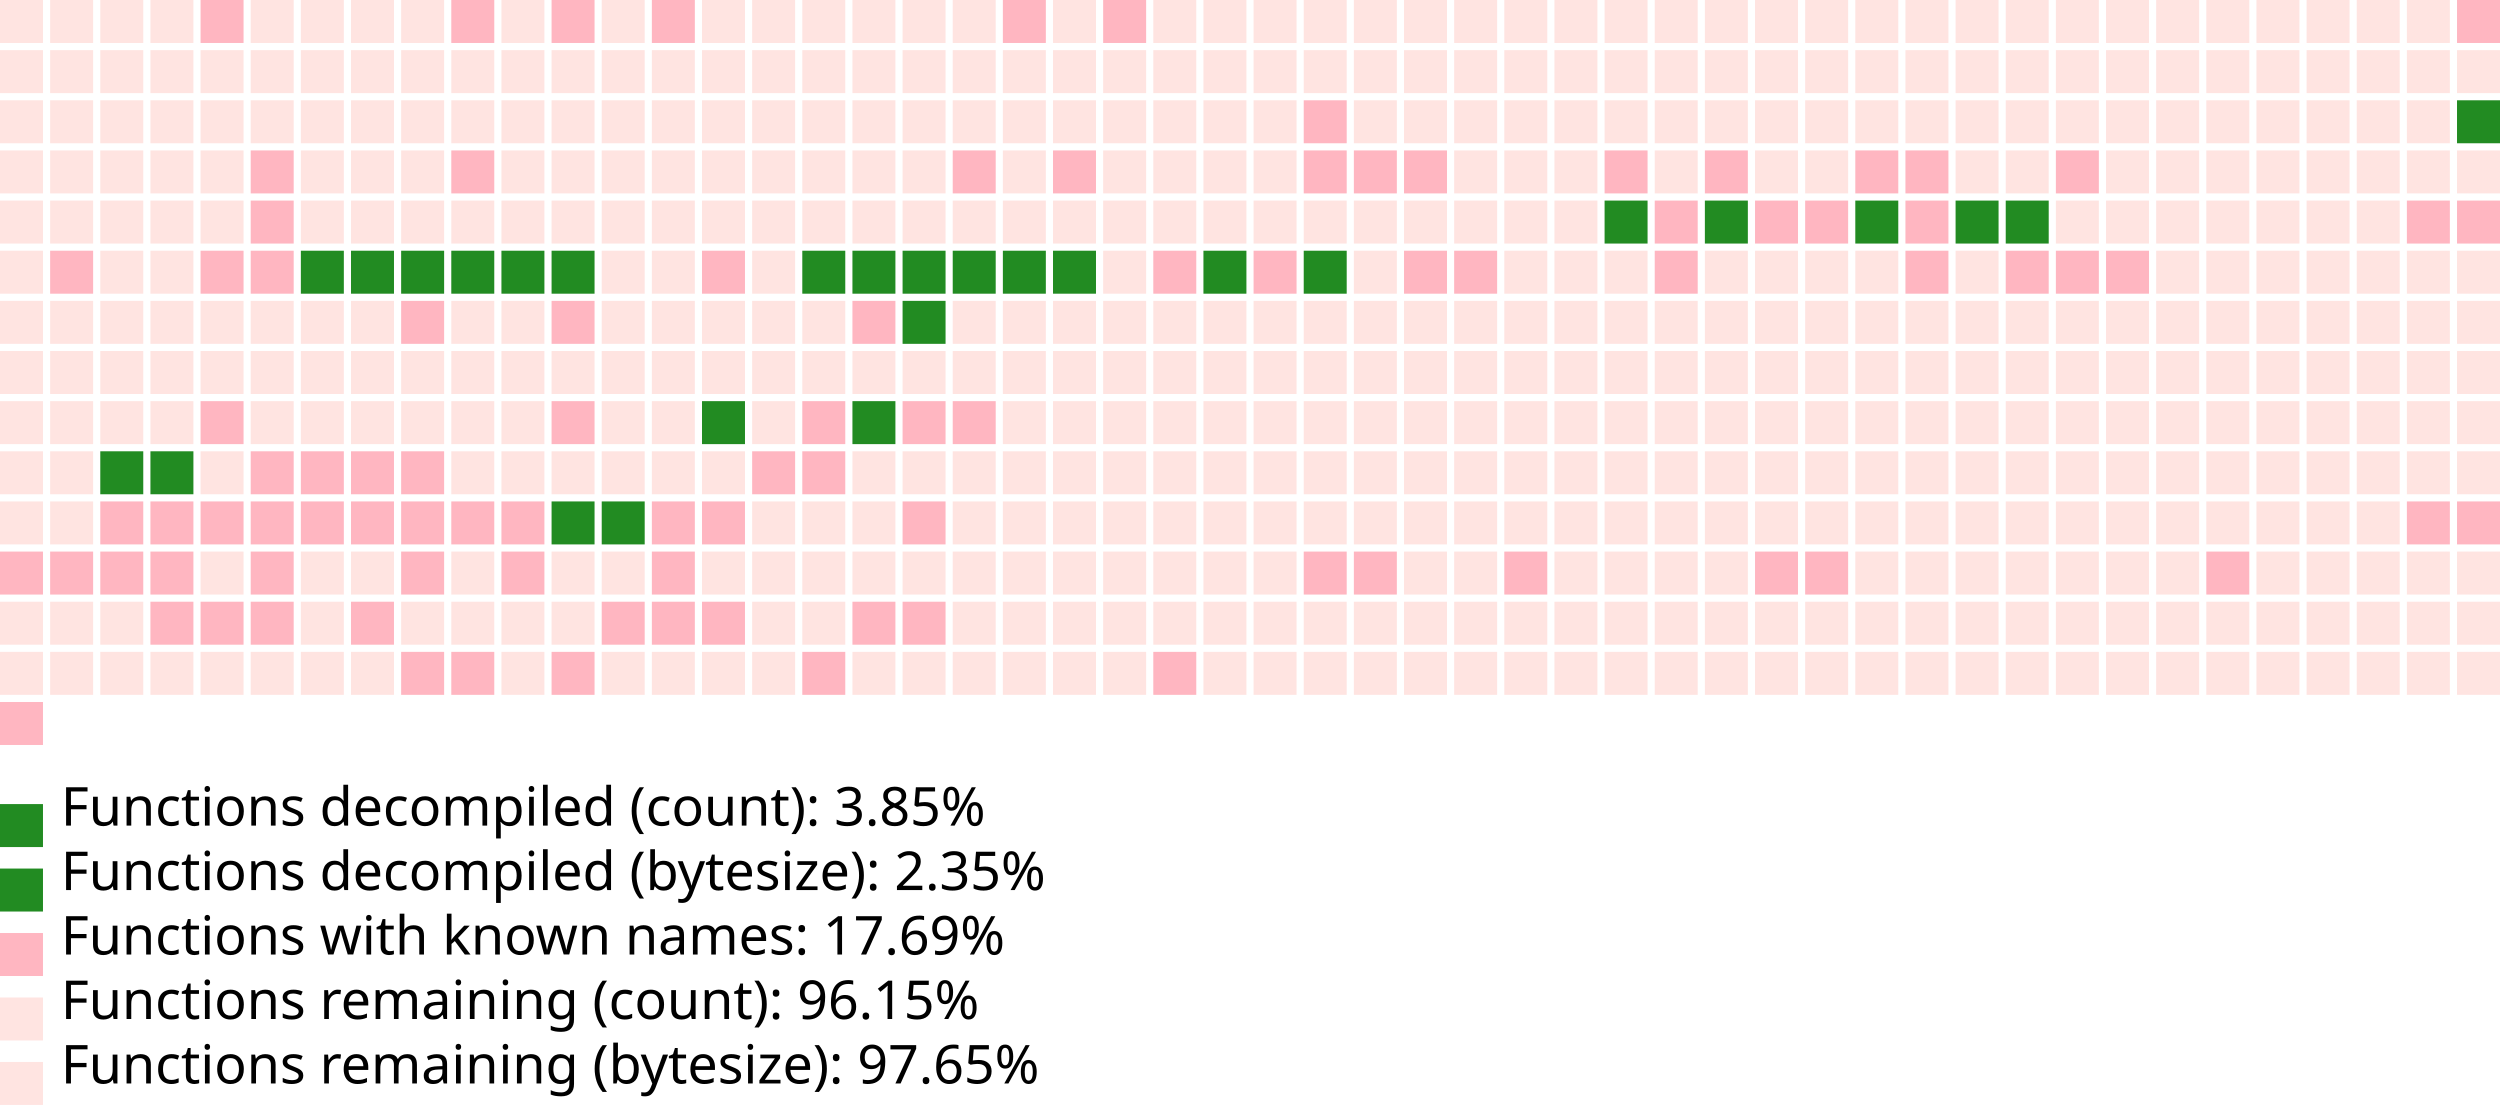
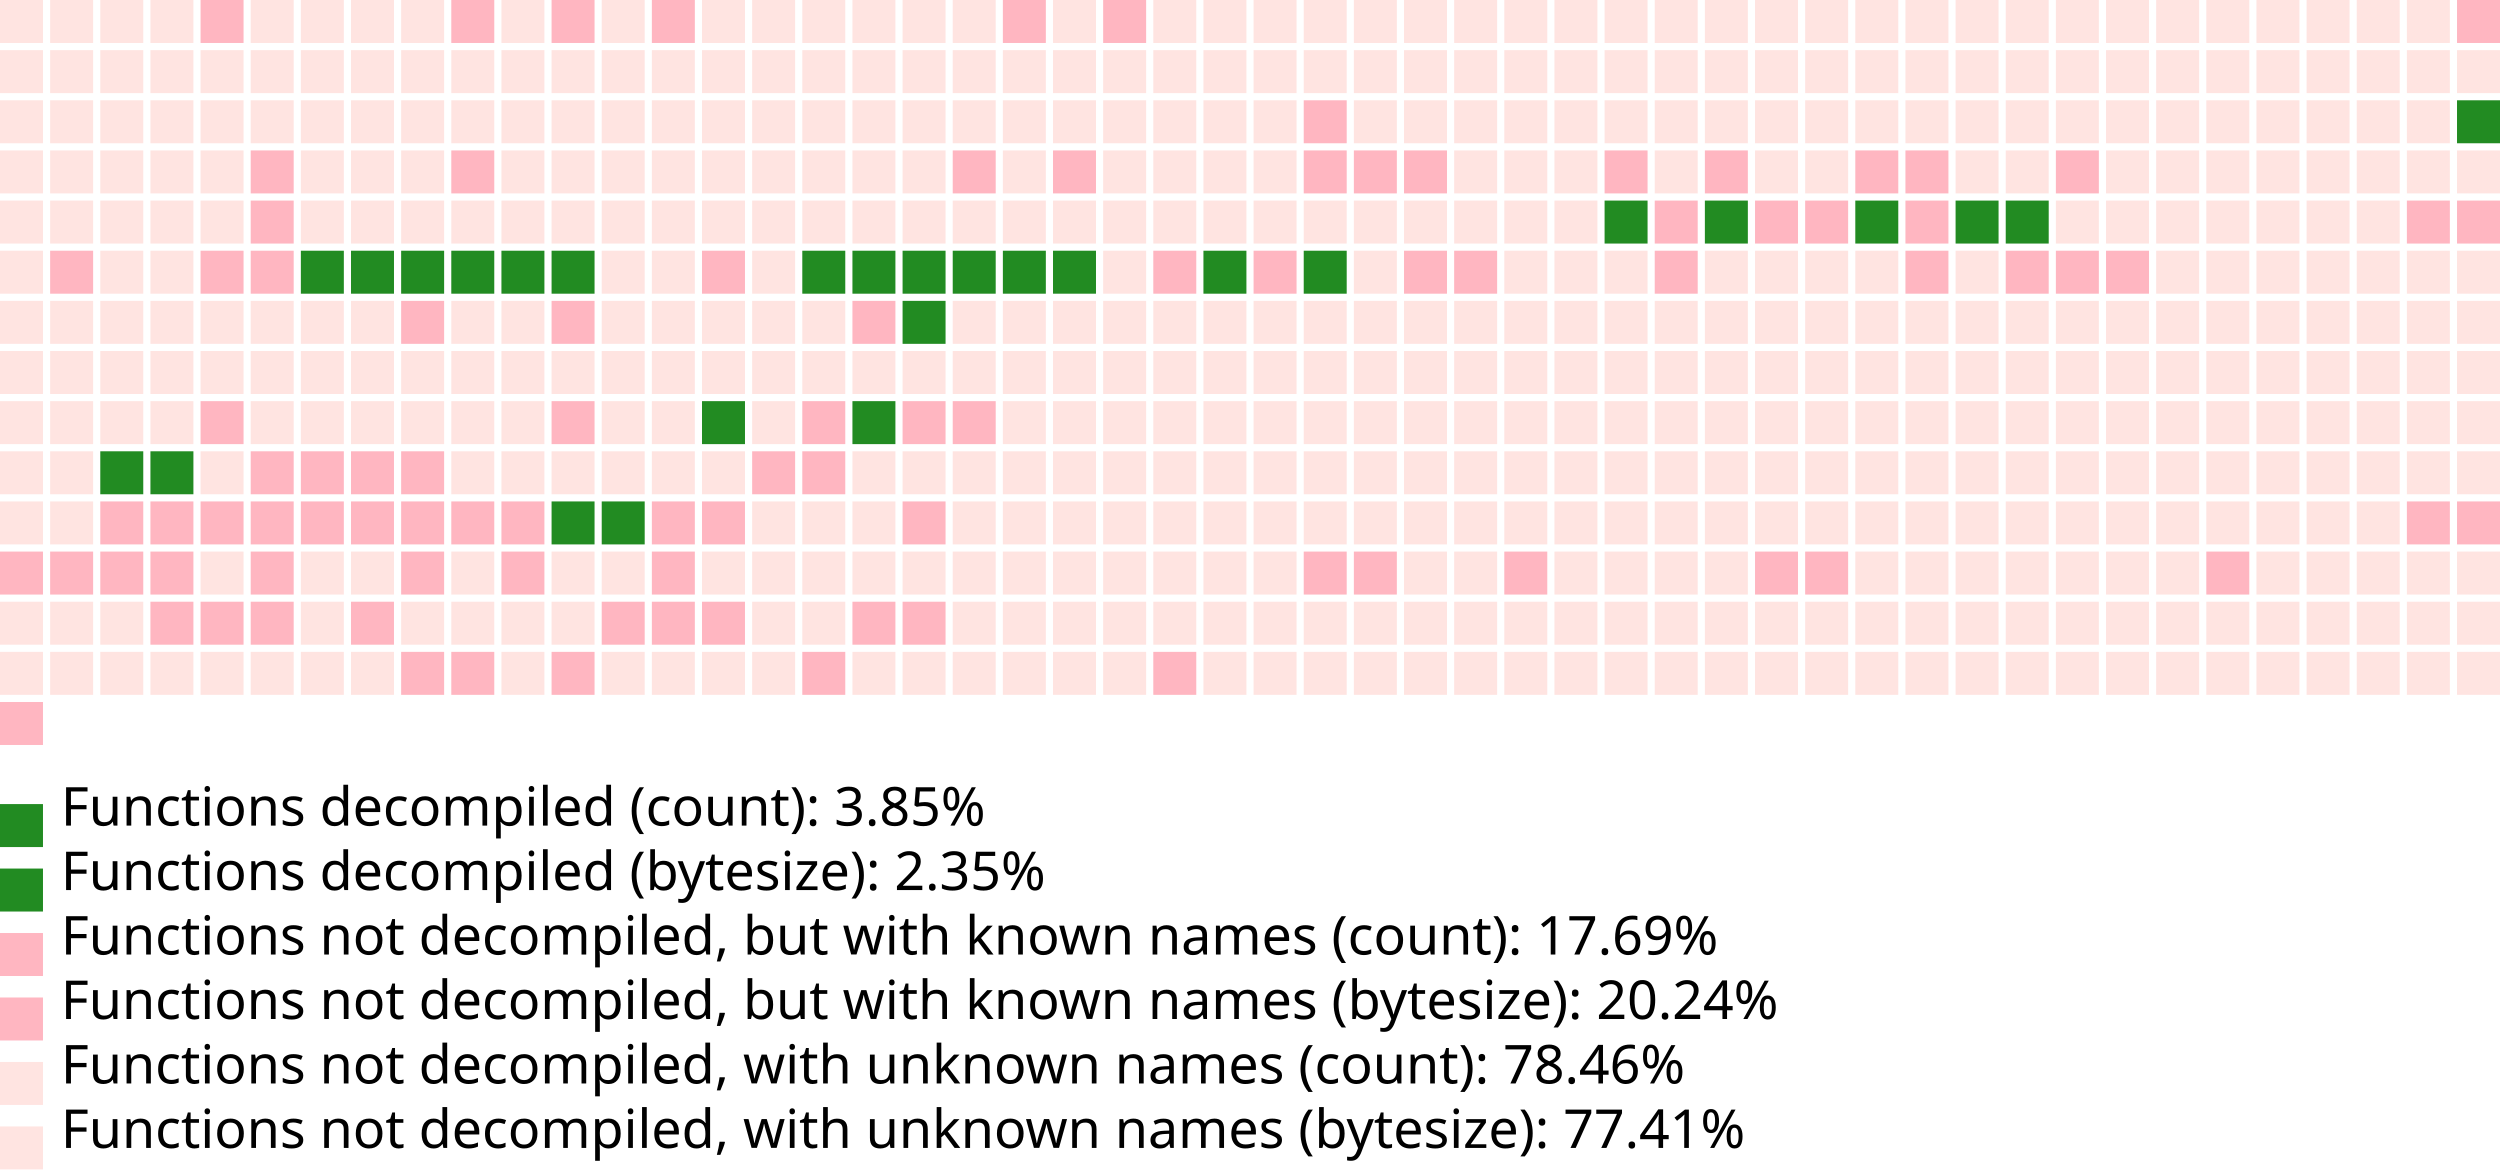
- <svg xmlns="http://www.w3.org/2000/svg" version="1.1" width="698" height="310">
+ <svg xmlns="http://www.w3.org/2000/svg" version="1.1" width="698" height="328">
  <rect width="12" height="12" x="0" y="0" fill="mistyrose" />
  <rect width="12" height="12" x="14" y="0" fill="mistyrose" />
  <rect width="12" height="12" x="28" y="0" fill="mistyrose" />
  <rect width="12" height="12" x="42" y="0" fill="mistyrose" />
  <rect width="12" height="12" x="56" y="0" fill="lightpink" />
  <rect width="12" height="12" x="70" y="0" fill="mistyrose" />
  <rect width="12" height="12" x="84" y="0" fill="mistyrose" />
  <rect width="12" height="12" x="98" y="0" fill="mistyrose" />
  <rect width="12" height="12" x="112" y="0" fill="mistyrose" />
  <rect width="12" height="12" x="126" y="0" fill="lightpink" />
  <rect width="12" height="12" x="140" y="0" fill="mistyrose" />
  <rect width="12" height="12" x="154" y="0" fill="lightpink" />
  <rect width="12" height="12" x="168" y="0" fill="mistyrose" />
  <rect width="12" height="12" x="182" y="0" fill="lightpink" />
  <rect width="12" height="12" x="196" y="0" fill="mistyrose" />
  <rect width="12" height="12" x="210" y="0" fill="mistyrose" />
  <rect width="12" height="12" x="224" y="0" fill="mistyrose" />
  <rect width="12" height="12" x="238" y="0" fill="mistyrose" />
  <rect width="12" height="12" x="252" y="0" fill="mistyrose" />
  <rect width="12" height="12" x="266" y="0" fill="mistyrose" />
  <rect width="12" height="12" x="280" y="0" fill="lightpink" />
  <rect width="12" height="12" x="294" y="0" fill="mistyrose" />
  <rect width="12" height="12" x="308" y="0" fill="lightpink" />
  <rect width="12" height="12" x="322" y="0" fill="mistyrose" />
  <rect width="12" height="12" x="336" y="0" fill="mistyrose" />
  <rect width="12" height="12" x="350" y="0" fill="mistyrose" />
  <rect width="12" height="12" x="364" y="0" fill="mistyrose" />
  <rect width="12" height="12" x="378" y="0" fill="mistyrose" />
  <rect width="12" height="12" x="392" y="0" fill="mistyrose" />
  <rect width="12" height="12" x="406" y="0" fill="mistyrose" />
  <rect width="12" height="12" x="420" y="0" fill="mistyrose" />
  <rect width="12" height="12" x="434" y="0" fill="mistyrose" />
  <rect width="12" height="12" x="448" y="0" fill="mistyrose" />
  <rect width="12" height="12" x="462" y="0" fill="mistyrose" />
  <rect width="12" height="12" x="476" y="0" fill="mistyrose" />
  <rect width="12" height="12" x="490" y="0" fill="mistyrose" />
  <rect width="12" height="12" x="504" y="0" fill="mistyrose" />
  <rect width="12" height="12" x="518" y="0" fill="mistyrose" />
  <rect width="12" height="12" x="532" y="0" fill="mistyrose" />
  <rect width="12" height="12" x="546" y="0" fill="mistyrose" />
  <rect width="12" height="12" x="560" y="0" fill="mistyrose" />
  <rect width="12" height="12" x="574" y="0" fill="mistyrose" />
  <rect width="12" height="12" x="588" y="0" fill="mistyrose" />
  <rect width="12" height="12" x="602" y="0" fill="mistyrose" />
  <rect width="12" height="12" x="616" y="0" fill="mistyrose" />
  <rect width="12" height="12" x="630" y="0" fill="mistyrose" />
  <rect width="12" height="12" x="644" y="0" fill="mistyrose" />
  <rect width="12" height="12" x="658" y="0" fill="mistyrose" />
  <rect width="12" height="12" x="672" y="0" fill="mistyrose" />
  <rect width="12" height="12" x="686" y="0" fill="lightpink" />
  <rect width="12" height="12" x="0" y="14" fill="mistyrose" />
  <rect width="12" height="12" x="14" y="14" fill="mistyrose" />
  <rect width="12" height="12" x="28" y="14" fill="mistyrose" />
  <rect width="12" height="12" x="42" y="14" fill="mistyrose" />
  <rect width="12" height="12" x="56" y="14" fill="mistyrose" />
  <rect width="12" height="12" x="70" y="14" fill="mistyrose" />
  <rect width="12" height="12" x="84" y="14" fill="mistyrose" />
  <rect width="12" height="12" x="98" y="14" fill="mistyrose" />
  <rect width="12" height="12" x="112" y="14" fill="mistyrose" />
  <rect width="12" height="12" x="126" y="14" fill="mistyrose" />
  <rect width="12" height="12" x="140" y="14" fill="mistyrose" />
  <rect width="12" height="12" x="154" y="14" fill="mistyrose" />
  <rect width="12" height="12" x="168" y="14" fill="mistyrose" />
  <rect width="12" height="12" x="182" y="14" fill="mistyrose" />
  <rect width="12" height="12" x="196" y="14" fill="mistyrose" />
  <rect width="12" height="12" x="210" y="14" fill="mistyrose" />
  <rect width="12" height="12" x="224" y="14" fill="mistyrose" />
  <rect width="12" height="12" x="238" y="14" fill="mistyrose" />
  <rect width="12" height="12" x="252" y="14" fill="mistyrose" />
  <rect width="12" height="12" x="266" y="14" fill="mistyrose" />
  <rect width="12" height="12" x="280" y="14" fill="mistyrose" />
  <rect width="12" height="12" x="294" y="14" fill="mistyrose" />
  <rect width="12" height="12" x="308" y="14" fill="mistyrose" />
  <rect width="12" height="12" x="322" y="14" fill="mistyrose" />
  <rect width="12" height="12" x="336" y="14" fill="mistyrose" />
  <rect width="12" height="12" x="350" y="14" fill="mistyrose" />
  <rect width="12" height="12" x="364" y="14" fill="mistyrose" />
  <rect width="12" height="12" x="378" y="14" fill="mistyrose" />
  <rect width="12" height="12" x="392" y="14" fill="mistyrose" />
  <rect width="12" height="12" x="406" y="14" fill="mistyrose" />
  <rect width="12" height="12" x="420" y="14" fill="mistyrose" />
  <rect width="12" height="12" x="434" y="14" fill="mistyrose" />
  <rect width="12" height="12" x="448" y="14" fill="mistyrose" />
  <rect width="12" height="12" x="462" y="14" fill="mistyrose" />
  <rect width="12" height="12" x="476" y="14" fill="mistyrose" />
  <rect width="12" height="12" x="490" y="14" fill="mistyrose" />
  <rect width="12" height="12" x="504" y="14" fill="mistyrose" />
  <rect width="12" height="12" x="518" y="14" fill="mistyrose" />
  <rect width="12" height="12" x="532" y="14" fill="mistyrose" />
  <rect width="12" height="12" x="546" y="14" fill="mistyrose" />
  <rect width="12" height="12" x="560" y="14" fill="mistyrose" />
  <rect width="12" height="12" x="574" y="14" fill="mistyrose" />
  <rect width="12" height="12" x="588" y="14" fill="mistyrose" />
  <rect width="12" height="12" x="602" y="14" fill="mistyrose" />
  <rect width="12" height="12" x="616" y="14" fill="mistyrose" />
  <rect width="12" height="12" x="630" y="14" fill="mistyrose" />
  <rect width="12" height="12" x="644" y="14" fill="mistyrose" />
  <rect width="12" height="12" x="658" y="14" fill="mistyrose" />
  <rect width="12" height="12" x="672" y="14" fill="mistyrose" />
  <rect width="12" height="12" x="686" y="14" fill="mistyrose" />
  <rect width="12" height="12" x="0" y="28" fill="mistyrose" />
  <rect width="12" height="12" x="14" y="28" fill="mistyrose" />
  <rect width="12" height="12" x="28" y="28" fill="mistyrose" />
  <rect width="12" height="12" x="42" y="28" fill="mistyrose" />
  <rect width="12" height="12" x="56" y="28" fill="mistyrose" />
  <rect width="12" height="12" x="70" y="28" fill="mistyrose" />
  <rect width="12" height="12" x="84" y="28" fill="mistyrose" />
  <rect width="12" height="12" x="98" y="28" fill="mistyrose" />
  <rect width="12" height="12" x="112" y="28" fill="mistyrose" />
  <rect width="12" height="12" x="126" y="28" fill="mistyrose" />
  <rect width="12" height="12" x="140" y="28" fill="mistyrose" />
  <rect width="12" height="12" x="154" y="28" fill="mistyrose" />
  <rect width="12" height="12" x="168" y="28" fill="mistyrose" />
  <rect width="12" height="12" x="182" y="28" fill="mistyrose" />
  <rect width="12" height="12" x="196" y="28" fill="mistyrose" />
  <rect width="12" height="12" x="210" y="28" fill="mistyrose" />
  <rect width="12" height="12" x="224" y="28" fill="mistyrose" />
  <rect width="12" height="12" x="238" y="28" fill="mistyrose" />
  <rect width="12" height="12" x="252" y="28" fill="mistyrose" />
  <rect width="12" height="12" x="266" y="28" fill="mistyrose" />
  <rect width="12" height="12" x="280" y="28" fill="mistyrose" />
  <rect width="12" height="12" x="294" y="28" fill="mistyrose" />
  <rect width="12" height="12" x="308" y="28" fill="mistyrose" />
  <rect width="12" height="12" x="322" y="28" fill="mistyrose" />
  <rect width="12" height="12" x="336" y="28" fill="mistyrose" />
  <rect width="12" height="12" x="350" y="28" fill="mistyrose" />
  <rect width="12" height="12" x="364" y="28" fill="lightpink" />
  <rect width="12" height="12" x="378" y="28" fill="mistyrose" />
  <rect width="12" height="12" x="392" y="28" fill="mistyrose" />
  <rect width="12" height="12" x="406" y="28" fill="mistyrose" />
  <rect width="12" height="12" x="420" y="28" fill="mistyrose" />
  <rect width="12" height="12" x="434" y="28" fill="mistyrose" />
  <rect width="12" height="12" x="448" y="28" fill="mistyrose" />
  <rect width="12" height="12" x="462" y="28" fill="mistyrose" />
  <rect width="12" height="12" x="476" y="28" fill="mistyrose" />
  <rect width="12" height="12" x="490" y="28" fill="mistyrose" />
  <rect width="12" height="12" x="504" y="28" fill="mistyrose" />
  <rect width="12" height="12" x="518" y="28" fill="mistyrose" />
  <rect width="12" height="12" x="532" y="28" fill="mistyrose" />
  <rect width="12" height="12" x="546" y="28" fill="mistyrose" />
  <rect width="12" height="12" x="560" y="28" fill="mistyrose" />
  <rect width="12" height="12" x="574" y="28" fill="mistyrose" />
  <rect width="12" height="12" x="588" y="28" fill="mistyrose" />
  <rect width="12" height="12" x="602" y="28" fill="mistyrose" />
  <rect width="12" height="12" x="616" y="28" fill="mistyrose" />
  <rect width="12" height="12" x="630" y="28" fill="mistyrose" />
  <rect width="12" height="12" x="644" y="28" fill="mistyrose" />
  <rect width="12" height="12" x="658" y="28" fill="mistyrose" />
  <rect width="12" height="12" x="672" y="28" fill="mistyrose" />
  <rect width="12" height="12" x="686" y="28" fill="forestgreen" />
  <rect width="12" height="12" x="0" y="42" fill="mistyrose" />
  <rect width="12" height="12" x="14" y="42" fill="mistyrose" />
  <rect width="12" height="12" x="28" y="42" fill="mistyrose" />
  <rect width="12" height="12" x="42" y="42" fill="mistyrose" />
  <rect width="12" height="12" x="56" y="42" fill="mistyrose" />
  <rect width="12" height="12" x="70" y="42" fill="lightpink" />
  <rect width="12" height="12" x="84" y="42" fill="mistyrose" />
  <rect width="12" height="12" x="98" y="42" fill="mistyrose" />
  <rect width="12" height="12" x="112" y="42" fill="mistyrose" />
  <rect width="12" height="12" x="126" y="42" fill="lightpink" />
  <rect width="12" height="12" x="140" y="42" fill="mistyrose" />
  <rect width="12" height="12" x="154" y="42" fill="mistyrose" />
  <rect width="12" height="12" x="168" y="42" fill="mistyrose" />
  <rect width="12" height="12" x="182" y="42" fill="mistyrose" />
  <rect width="12" height="12" x="196" y="42" fill="mistyrose" />
  <rect width="12" height="12" x="210" y="42" fill="mistyrose" />
  <rect width="12" height="12" x="224" y="42" fill="mistyrose" />
  <rect width="12" height="12" x="238" y="42" fill="mistyrose" />
  <rect width="12" height="12" x="252" y="42" fill="mistyrose" />
  <rect width="12" height="12" x="266" y="42" fill="lightpink" />
  <rect width="12" height="12" x="280" y="42" fill="mistyrose" />
  <rect width="12" height="12" x="294" y="42" fill="lightpink" />
  <rect width="12" height="12" x="308" y="42" fill="mistyrose" />
  <rect width="12" height="12" x="322" y="42" fill="mistyrose" />
  <rect width="12" height="12" x="336" y="42" fill="mistyrose" />
  <rect width="12" height="12" x="350" y="42" fill="mistyrose" />
  <rect width="12" height="12" x="364" y="42" fill="lightpink" />
  <rect width="12" height="12" x="378" y="42" fill="lightpink" />
  <rect width="12" height="12" x="392" y="42" fill="lightpink" />
  <rect width="12" height="12" x="406" y="42" fill="mistyrose" />
  <rect width="12" height="12" x="420" y="42" fill="mistyrose" />
  <rect width="12" height="12" x="434" y="42" fill="mistyrose" />
  <rect width="12" height="12" x="448" y="42" fill="lightpink" />
  <rect width="12" height="12" x="462" y="42" fill="mistyrose" />
  <rect width="12" height="12" x="476" y="42" fill="lightpink" />
  <rect width="12" height="12" x="490" y="42" fill="mistyrose" />
  <rect width="12" height="12" x="504" y="42" fill="mistyrose" />
  <rect width="12" height="12" x="518" y="42" fill="lightpink" />
  <rect width="12" height="12" x="532" y="42" fill="lightpink" />
  <rect width="12" height="12" x="546" y="42" fill="mistyrose" />
  <rect width="12" height="12" x="560" y="42" fill="mistyrose" />
  <rect width="12" height="12" x="574" y="42" fill="lightpink" />
  <rect width="12" height="12" x="588" y="42" fill="mistyrose" />
  <rect width="12" height="12" x="602" y="42" fill="mistyrose" />
  <rect width="12" height="12" x="616" y="42" fill="mistyrose" />
  <rect width="12" height="12" x="630" y="42" fill="mistyrose" />
  <rect width="12" height="12" x="644" y="42" fill="mistyrose" />
  <rect width="12" height="12" x="658" y="42" fill="mistyrose" />
  <rect width="12" height="12" x="672" y="42" fill="mistyrose" />
  <rect width="12" height="12" x="686" y="42" fill="mistyrose" />
  <rect width="12" height="12" x="0" y="56" fill="mistyrose" />
  <rect width="12" height="12" x="14" y="56" fill="mistyrose" />
  <rect width="12" height="12" x="28" y="56" fill="mistyrose" />
  <rect width="12" height="12" x="42" y="56" fill="mistyrose" />
  <rect width="12" height="12" x="56" y="56" fill="mistyrose" />
  <rect width="12" height="12" x="70" y="56" fill="lightpink" />
  <rect width="12" height="12" x="84" y="56" fill="mistyrose" />
  <rect width="12" height="12" x="98" y="56" fill="mistyrose" />
  <rect width="12" height="12" x="112" y="56" fill="mistyrose" />
  <rect width="12" height="12" x="126" y="56" fill="mistyrose" />
  <rect width="12" height="12" x="140" y="56" fill="mistyrose" />
  <rect width="12" height="12" x="154" y="56" fill="mistyrose" />
  <rect width="12" height="12" x="168" y="56" fill="mistyrose" />
  <rect width="12" height="12" x="182" y="56" fill="mistyrose" />
  <rect width="12" height="12" x="196" y="56" fill="mistyrose" />
  <rect width="12" height="12" x="210" y="56" fill="mistyrose" />
  <rect width="12" height="12" x="224" y="56" fill="mistyrose" />
  <rect width="12" height="12" x="238" y="56" fill="mistyrose" />
  <rect width="12" height="12" x="252" y="56" fill="mistyrose" />
  <rect width="12" height="12" x="266" y="56" fill="mistyrose" />
  <rect width="12" height="12" x="280" y="56" fill="mistyrose" />
  <rect width="12" height="12" x="294" y="56" fill="mistyrose" />
  <rect width="12" height="12" x="308" y="56" fill="mistyrose" />
  <rect width="12" height="12" x="322" y="56" fill="mistyrose" />
  <rect width="12" height="12" x="336" y="56" fill="mistyrose" />
  <rect width="12" height="12" x="350" y="56" fill="mistyrose" />
  <rect width="12" height="12" x="364" y="56" fill="mistyrose" />
  <rect width="12" height="12" x="378" y="56" fill="mistyrose" />
  <rect width="12" height="12" x="392" y="56" fill="mistyrose" />
  <rect width="12" height="12" x="406" y="56" fill="mistyrose" />
  <rect width="12" height="12" x="420" y="56" fill="mistyrose" />
  <rect width="12" height="12" x="434" y="56" fill="mistyrose" />
  <rect width="12" height="12" x="448" y="56" fill="forestgreen" />
  <rect width="12" height="12" x="462" y="56" fill="lightpink" />
  <rect width="12" height="12" x="476" y="56" fill="forestgreen" />
  <rect width="12" height="12" x="490" y="56" fill="lightpink" />
  <rect width="12" height="12" x="504" y="56" fill="lightpink" />
  <rect width="12" height="12" x="518" y="56" fill="forestgreen" />
  <rect width="12" height="12" x="532" y="56" fill="lightpink" />
  <rect width="12" height="12" x="546" y="56" fill="forestgreen" />
  <rect width="12" height="12" x="560" y="56" fill="forestgreen" />
  <rect width="12" height="12" x="574" y="56" fill="mistyrose" />
  <rect width="12" height="12" x="588" y="56" fill="mistyrose" />
  <rect width="12" height="12" x="602" y="56" fill="mistyrose" />
  <rect width="12" height="12" x="616" y="56" fill="mistyrose" />
  <rect width="12" height="12" x="630" y="56" fill="mistyrose" />
  <rect width="12" height="12" x="644" y="56" fill="mistyrose" />
  <rect width="12" height="12" x="658" y="56" fill="mistyrose" />
  <rect width="12" height="12" x="672" y="56" fill="lightpink" />
  <rect width="12" height="12" x="686" y="56" fill="lightpink" />
  <rect width="12" height="12" x="0" y="70" fill="mistyrose" />
  <rect width="12" height="12" x="14" y="70" fill="lightpink" />
  <rect width="12" height="12" x="28" y="70" fill="mistyrose" />
  <rect width="12" height="12" x="42" y="70" fill="mistyrose" />
  <rect width="12" height="12" x="56" y="70" fill="lightpink" />
  <rect width="12" height="12" x="70" y="70" fill="lightpink" />
  <rect width="12" height="12" x="84" y="70" fill="forestgreen" />
  <rect width="12" height="12" x="98" y="70" fill="forestgreen" />
  <rect width="12" height="12" x="112" y="70" fill="forestgreen" />
  <rect width="12" height="12" x="126" y="70" fill="forestgreen" />
  <rect width="12" height="12" x="140" y="70" fill="forestgreen" />
  <rect width="12" height="12" x="154" y="70" fill="forestgreen" />
  <rect width="12" height="12" x="168" y="70" fill="mistyrose" />
  <rect width="12" height="12" x="182" y="70" fill="mistyrose" />
  <rect width="12" height="12" x="196" y="70" fill="lightpink" />
  <rect width="12" height="12" x="210" y="70" fill="mistyrose" />
  <rect width="12" height="12" x="224" y="70" fill="forestgreen" />
  <rect width="12" height="12" x="238" y="70" fill="forestgreen" />
  <rect width="12" height="12" x="252" y="70" fill="forestgreen" />
  <rect width="12" height="12" x="266" y="70" fill="forestgreen" />
  <rect width="12" height="12" x="280" y="70" fill="forestgreen" />
  <rect width="12" height="12" x="294" y="70" fill="forestgreen" />
  <rect width="12" height="12" x="308" y="70" fill="mistyrose" />
  <rect width="12" height="12" x="322" y="70" fill="lightpink" />
  <rect width="12" height="12" x="336" y="70" fill="forestgreen" />
  <rect width="12" height="12" x="350" y="70" fill="lightpink" />
  <rect width="12" height="12" x="364" y="70" fill="forestgreen" />
  <rect width="12" height="12" x="378" y="70" fill="mistyrose" />
  <rect width="12" height="12" x="392" y="70" fill="lightpink" />
  <rect width="12" height="12" x="406" y="70" fill="lightpink" />
  <rect width="12" height="12" x="420" y="70" fill="mistyrose" />
  <rect width="12" height="12" x="434" y="70" fill="mistyrose" />
  <rect width="12" height="12" x="448" y="70" fill="mistyrose" />
  <rect width="12" height="12" x="462" y="70" fill="lightpink" />
  <rect width="12" height="12" x="476" y="70" fill="mistyrose" />
  <rect width="12" height="12" x="490" y="70" fill="mistyrose" />
  <rect width="12" height="12" x="504" y="70" fill="mistyrose" />
  <rect width="12" height="12" x="518" y="70" fill="mistyrose" />
  <rect width="12" height="12" x="532" y="70" fill="lightpink" />
  <rect width="12" height="12" x="546" y="70" fill="mistyrose" />
  <rect width="12" height="12" x="560" y="70" fill="lightpink" />
  <rect width="12" height="12" x="574" y="70" fill="lightpink" />
  <rect width="12" height="12" x="588" y="70" fill="lightpink" />
  <rect width="12" height="12" x="602" y="70" fill="mistyrose" />
  <rect width="12" height="12" x="616" y="70" fill="mistyrose" />
  <rect width="12" height="12" x="630" y="70" fill="mistyrose" />
  <rect width="12" height="12" x="644" y="70" fill="mistyrose" />
  <rect width="12" height="12" x="658" y="70" fill="mistyrose" />
  <rect width="12" height="12" x="672" y="70" fill="mistyrose" />
  <rect width="12" height="12" x="686" y="70" fill="mistyrose" />
  <rect width="12" height="12" x="0" y="84" fill="mistyrose" />
  <rect width="12" height="12" x="14" y="84" fill="mistyrose" />
  <rect width="12" height="12" x="28" y="84" fill="mistyrose" />
  <rect width="12" height="12" x="42" y="84" fill="mistyrose" />
  <rect width="12" height="12" x="56" y="84" fill="mistyrose" />
  <rect width="12" height="12" x="70" y="84" fill="mistyrose" />
  <rect width="12" height="12" x="84" y="84" fill="mistyrose" />
  <rect width="12" height="12" x="98" y="84" fill="mistyrose" />
  <rect width="12" height="12" x="112" y="84" fill="lightpink" />
  <rect width="12" height="12" x="126" y="84" fill="mistyrose" />
  <rect width="12" height="12" x="140" y="84" fill="mistyrose" />
  <rect width="12" height="12" x="154" y="84" fill="lightpink" />
  <rect width="12" height="12" x="168" y="84" fill="mistyrose" />
  <rect width="12" height="12" x="182" y="84" fill="mistyrose" />
  <rect width="12" height="12" x="196" y="84" fill="mistyrose" />
  <rect width="12" height="12" x="210" y="84" fill="mistyrose" />
  <rect width="12" height="12" x="224" y="84" fill="mistyrose" />
  <rect width="12" height="12" x="238" y="84" fill="lightpink" />
  <rect width="12" height="12" x="252" y="84" fill="forestgreen" />
  <rect width="12" height="12" x="266" y="84" fill="mistyrose" />
  <rect width="12" height="12" x="280" y="84" fill="mistyrose" />
  <rect width="12" height="12" x="294" y="84" fill="mistyrose" />
  <rect width="12" height="12" x="308" y="84" fill="mistyrose" />
  <rect width="12" height="12" x="322" y="84" fill="mistyrose" />
  <rect width="12" height="12" x="336" y="84" fill="mistyrose" />
  <rect width="12" height="12" x="350" y="84" fill="mistyrose" />
  <rect width="12" height="12" x="364" y="84" fill="mistyrose" />
  <rect width="12" height="12" x="378" y="84" fill="mistyrose" />
  <rect width="12" height="12" x="392" y="84" fill="mistyrose" />
  <rect width="12" height="12" x="406" y="84" fill="mistyrose" />
  <rect width="12" height="12" x="420" y="84" fill="mistyrose" />
  <rect width="12" height="12" x="434" y="84" fill="mistyrose" />
  <rect width="12" height="12" x="448" y="84" fill="mistyrose" />
  <rect width="12" height="12" x="462" y="84" fill="mistyrose" />
  <rect width="12" height="12" x="476" y="84" fill="mistyrose" />
  <rect width="12" height="12" x="490" y="84" fill="mistyrose" />
  <rect width="12" height="12" x="504" y="84" fill="mistyrose" />
  <rect width="12" height="12" x="518" y="84" fill="mistyrose" />
  <rect width="12" height="12" x="532" y="84" fill="mistyrose" />
  <rect width="12" height="12" x="546" y="84" fill="mistyrose" />
  <rect width="12" height="12" x="560" y="84" fill="mistyrose" />
  <rect width="12" height="12" x="574" y="84" fill="mistyrose" />
  <rect width="12" height="12" x="588" y="84" fill="mistyrose" />
  <rect width="12" height="12" x="602" y="84" fill="mistyrose" />
  <rect width="12" height="12" x="616" y="84" fill="mistyrose" />
  <rect width="12" height="12" x="630" y="84" fill="mistyrose" />
  <rect width="12" height="12" x="644" y="84" fill="mistyrose" />
  <rect width="12" height="12" x="658" y="84" fill="mistyrose" />
  <rect width="12" height="12" x="672" y="84" fill="mistyrose" />
  <rect width="12" height="12" x="686" y="84" fill="mistyrose" />
  <rect width="12" height="12" x="0" y="98" fill="mistyrose" />
  <rect width="12" height="12" x="14" y="98" fill="mistyrose" />
  <rect width="12" height="12" x="28" y="98" fill="mistyrose" />
  <rect width="12" height="12" x="42" y="98" fill="mistyrose" />
  <rect width="12" height="12" x="56" y="98" fill="mistyrose" />
  <rect width="12" height="12" x="70" y="98" fill="mistyrose" />
  <rect width="12" height="12" x="84" y="98" fill="mistyrose" />
  <rect width="12" height="12" x="98" y="98" fill="mistyrose" />
  <rect width="12" height="12" x="112" y="98" fill="mistyrose" />
  <rect width="12" height="12" x="126" y="98" fill="mistyrose" />
  <rect width="12" height="12" x="140" y="98" fill="mistyrose" />
  <rect width="12" height="12" x="154" y="98" fill="mistyrose" />
  <rect width="12" height="12" x="168" y="98" fill="mistyrose" />
  <rect width="12" height="12" x="182" y="98" fill="mistyrose" />
  <rect width="12" height="12" x="196" y="98" fill="mistyrose" />
  <rect width="12" height="12" x="210" y="98" fill="mistyrose" />
  <rect width="12" height="12" x="224" y="98" fill="mistyrose" />
  <rect width="12" height="12" x="238" y="98" fill="mistyrose" />
  <rect width="12" height="12" x="252" y="98" fill="mistyrose" />
  <rect width="12" height="12" x="266" y="98" fill="mistyrose" />
  <rect width="12" height="12" x="280" y="98" fill="mistyrose" />
  <rect width="12" height="12" x="294" y="98" fill="mistyrose" />
  <rect width="12" height="12" x="308" y="98" fill="mistyrose" />
  <rect width="12" height="12" x="322" y="98" fill="mistyrose" />
  <rect width="12" height="12" x="336" y="98" fill="mistyrose" />
  <rect width="12" height="12" x="350" y="98" fill="mistyrose" />
  <rect width="12" height="12" x="364" y="98" fill="mistyrose" />
  <rect width="12" height="12" x="378" y="98" fill="mistyrose" />
  <rect width="12" height="12" x="392" y="98" fill="mistyrose" />
  <rect width="12" height="12" x="406" y="98" fill="mistyrose" />
  <rect width="12" height="12" x="420" y="98" fill="mistyrose" />
  <rect width="12" height="12" x="434" y="98" fill="mistyrose" />
  <rect width="12" height="12" x="448" y="98" fill="mistyrose" />
  <rect width="12" height="12" x="462" y="98" fill="mistyrose" />
  <rect width="12" height="12" x="476" y="98" fill="mistyrose" />
  <rect width="12" height="12" x="490" y="98" fill="mistyrose" />
  <rect width="12" height="12" x="504" y="98" fill="mistyrose" />
  <rect width="12" height="12" x="518" y="98" fill="mistyrose" />
  <rect width="12" height="12" x="532" y="98" fill="mistyrose" />
  <rect width="12" height="12" x="546" y="98" fill="mistyrose" />
  <rect width="12" height="12" x="560" y="98" fill="mistyrose" />
  <rect width="12" height="12" x="574" y="98" fill="mistyrose" />
  <rect width="12" height="12" x="588" y="98" fill="mistyrose" />
  <rect width="12" height="12" x="602" y="98" fill="mistyrose" />
  <rect width="12" height="12" x="616" y="98" fill="mistyrose" />
  <rect width="12" height="12" x="630" y="98" fill="mistyrose" />
  <rect width="12" height="12" x="644" y="98" fill="mistyrose" />
  <rect width="12" height="12" x="658" y="98" fill="mistyrose" />
  <rect width="12" height="12" x="672" y="98" fill="mistyrose" />
  <rect width="12" height="12" x="686" y="98" fill="mistyrose" />
  <rect width="12" height="12" x="0" y="112" fill="mistyrose" />
  <rect width="12" height="12" x="14" y="112" fill="mistyrose" />
  <rect width="12" height="12" x="28" y="112" fill="mistyrose" />
  <rect width="12" height="12" x="42" y="112" fill="mistyrose" />
  <rect width="12" height="12" x="56" y="112" fill="lightpink" />
  <rect width="12" height="12" x="70" y="112" fill="mistyrose" />
  <rect width="12" height="12" x="84" y="112" fill="mistyrose" />
  <rect width="12" height="12" x="98" y="112" fill="mistyrose" />
  <rect width="12" height="12" x="112" y="112" fill="mistyrose" />
  <rect width="12" height="12" x="126" y="112" fill="mistyrose" />
  <rect width="12" height="12" x="140" y="112" fill="mistyrose" />
  <rect width="12" height="12" x="154" y="112" fill="lightpink" />
  <rect width="12" height="12" x="168" y="112" fill="mistyrose" />
  <rect width="12" height="12" x="182" y="112" fill="mistyrose" />
  <rect width="12" height="12" x="196" y="112" fill="forestgreen" />
  <rect width="12" height="12" x="210" y="112" fill="mistyrose" />
  <rect width="12" height="12" x="224" y="112" fill="lightpink" />
  <rect width="12" height="12" x="238" y="112" fill="forestgreen" />
  <rect width="12" height="12" x="252" y="112" fill="lightpink" />
  <rect width="12" height="12" x="266" y="112" fill="lightpink" />
  <rect width="12" height="12" x="280" y="112" fill="mistyrose" />
  <rect width="12" height="12" x="294" y="112" fill="mistyrose" />
  <rect width="12" height="12" x="308" y="112" fill="mistyrose" />
  <rect width="12" height="12" x="322" y="112" fill="mistyrose" />
  <rect width="12" height="12" x="336" y="112" fill="mistyrose" />
  <rect width="12" height="12" x="350" y="112" fill="mistyrose" />
  <rect width="12" height="12" x="364" y="112" fill="mistyrose" />
  <rect width="12" height="12" x="378" y="112" fill="mistyrose" />
  <rect width="12" height="12" x="392" y="112" fill="mistyrose" />
  <rect width="12" height="12" x="406" y="112" fill="mistyrose" />
  <rect width="12" height="12" x="420" y="112" fill="mistyrose" />
  <rect width="12" height="12" x="434" y="112" fill="mistyrose" />
  <rect width="12" height="12" x="448" y="112" fill="mistyrose" />
  <rect width="12" height="12" x="462" y="112" fill="mistyrose" />
  <rect width="12" height="12" x="476" y="112" fill="mistyrose" />
  <rect width="12" height="12" x="490" y="112" fill="mistyrose" />
  <rect width="12" height="12" x="504" y="112" fill="mistyrose" />
  <rect width="12" height="12" x="518" y="112" fill="mistyrose" />
  <rect width="12" height="12" x="532" y="112" fill="mistyrose" />
  <rect width="12" height="12" x="546" y="112" fill="mistyrose" />
  <rect width="12" height="12" x="560" y="112" fill="mistyrose" />
  <rect width="12" height="12" x="574" y="112" fill="mistyrose" />
  <rect width="12" height="12" x="588" y="112" fill="mistyrose" />
  <rect width="12" height="12" x="602" y="112" fill="mistyrose" />
  <rect width="12" height="12" x="616" y="112" fill="mistyrose" />
  <rect width="12" height="12" x="630" y="112" fill="mistyrose" />
  <rect width="12" height="12" x="644" y="112" fill="mistyrose" />
  <rect width="12" height="12" x="658" y="112" fill="mistyrose" />
  <rect width="12" height="12" x="672" y="112" fill="mistyrose" />
  <rect width="12" height="12" x="686" y="112" fill="mistyrose" />
  <rect width="12" height="12" x="0" y="126" fill="mistyrose" />
  <rect width="12" height="12" x="14" y="126" fill="mistyrose" />
  <rect width="12" height="12" x="28" y="126" fill="forestgreen" />
  <rect width="12" height="12" x="42" y="126" fill="forestgreen" />
  <rect width="12" height="12" x="56" y="126" fill="mistyrose" />
  <rect width="12" height="12" x="70" y="126" fill="lightpink" />
  <rect width="12" height="12" x="84" y="126" fill="lightpink" />
  <rect width="12" height="12" x="98" y="126" fill="lightpink" />
  <rect width="12" height="12" x="112" y="126" fill="lightpink" />
  <rect width="12" height="12" x="126" y="126" fill="mistyrose" />
  <rect width="12" height="12" x="140" y="126" fill="mistyrose" />
  <rect width="12" height="12" x="154" y="126" fill="mistyrose" />
  <rect width="12" height="12" x="168" y="126" fill="mistyrose" />
  <rect width="12" height="12" x="182" y="126" fill="mistyrose" />
  <rect width="12" height="12" x="196" y="126" fill="mistyrose" />
  <rect width="12" height="12" x="210" y="126" fill="lightpink" />
  <rect width="12" height="12" x="224" y="126" fill="lightpink" />
  <rect width="12" height="12" x="238" y="126" fill="mistyrose" />
  <rect width="12" height="12" x="252" y="126" fill="mistyrose" />
  <rect width="12" height="12" x="266" y="126" fill="mistyrose" />
  <rect width="12" height="12" x="280" y="126" fill="mistyrose" />
  <rect width="12" height="12" x="294" y="126" fill="mistyrose" />
  <rect width="12" height="12" x="308" y="126" fill="mistyrose" />
  <rect width="12" height="12" x="322" y="126" fill="mistyrose" />
  <rect width="12" height="12" x="336" y="126" fill="mistyrose" />
  <rect width="12" height="12" x="350" y="126" fill="mistyrose" />
  <rect width="12" height="12" x="364" y="126" fill="mistyrose" />
  <rect width="12" height="12" x="378" y="126" fill="mistyrose" />
  <rect width="12" height="12" x="392" y="126" fill="mistyrose" />
  <rect width="12" height="12" x="406" y="126" fill="mistyrose" />
  <rect width="12" height="12" x="420" y="126" fill="mistyrose" />
  <rect width="12" height="12" x="434" y="126" fill="mistyrose" />
  <rect width="12" height="12" x="448" y="126" fill="mistyrose" />
  <rect width="12" height="12" x="462" y="126" fill="mistyrose" />
  <rect width="12" height="12" x="476" y="126" fill="mistyrose" />
  <rect width="12" height="12" x="490" y="126" fill="mistyrose" />
  <rect width="12" height="12" x="504" y="126" fill="mistyrose" />
  <rect width="12" height="12" x="518" y="126" fill="mistyrose" />
  <rect width="12" height="12" x="532" y="126" fill="mistyrose" />
  <rect width="12" height="12" x="546" y="126" fill="mistyrose" />
  <rect width="12" height="12" x="560" y="126" fill="mistyrose" />
  <rect width="12" height="12" x="574" y="126" fill="mistyrose" />
  <rect width="12" height="12" x="588" y="126" fill="mistyrose" />
  <rect width="12" height="12" x="602" y="126" fill="mistyrose" />
  <rect width="12" height="12" x="616" y="126" fill="mistyrose" />
  <rect width="12" height="12" x="630" y="126" fill="mistyrose" />
  <rect width="12" height="12" x="644" y="126" fill="mistyrose" />
  <rect width="12" height="12" x="658" y="126" fill="mistyrose" />
  <rect width="12" height="12" x="672" y="126" fill="mistyrose" />
  <rect width="12" height="12" x="686" y="126" fill="mistyrose" />
  <rect width="12" height="12" x="0" y="140" fill="mistyrose" />
  <rect width="12" height="12" x="14" y="140" fill="mistyrose" />
  <rect width="12" height="12" x="28" y="140" fill="lightpink" />
  <rect width="12" height="12" x="42" y="140" fill="lightpink" />
  <rect width="12" height="12" x="56" y="140" fill="lightpink" />
  <rect width="12" height="12" x="70" y="140" fill="lightpink" />
  <rect width="12" height="12" x="84" y="140" fill="lightpink" />
  <rect width="12" height="12" x="98" y="140" fill="lightpink" />
  <rect width="12" height="12" x="112" y="140" fill="lightpink" />
  <rect width="12" height="12" x="126" y="140" fill="lightpink" />
  <rect width="12" height="12" x="140" y="140" fill="lightpink" />
  <rect width="12" height="12" x="154" y="140" fill="forestgreen" />
  <rect width="12" height="12" x="168" y="140" fill="forestgreen" />
  <rect width="12" height="12" x="182" y="140" fill="lightpink" />
  <rect width="12" height="12" x="196" y="140" fill="lightpink" />
  <rect width="12" height="12" x="210" y="140" fill="mistyrose" />
  <rect width="12" height="12" x="224" y="140" fill="mistyrose" />
  <rect width="12" height="12" x="238" y="140" fill="mistyrose" />
  <rect width="12" height="12" x="252" y="140" fill="lightpink" />
  <rect width="12" height="12" x="266" y="140" fill="mistyrose" />
  <rect width="12" height="12" x="280" y="140" fill="mistyrose" />
  <rect width="12" height="12" x="294" y="140" fill="mistyrose" />
  <rect width="12" height="12" x="308" y="140" fill="mistyrose" />
  <rect width="12" height="12" x="322" y="140" fill="mistyrose" />
  <rect width="12" height="12" x="336" y="140" fill="mistyrose" />
  <rect width="12" height="12" x="350" y="140" fill="mistyrose" />
  <rect width="12" height="12" x="364" y="140" fill="mistyrose" />
  <rect width="12" height="12" x="378" y="140" fill="mistyrose" />
  <rect width="12" height="12" x="392" y="140" fill="mistyrose" />
  <rect width="12" height="12" x="406" y="140" fill="mistyrose" />
  <rect width="12" height="12" x="420" y="140" fill="mistyrose" />
  <rect width="12" height="12" x="434" y="140" fill="mistyrose" />
  <rect width="12" height="12" x="448" y="140" fill="mistyrose" />
  <rect width="12" height="12" x="462" y="140" fill="mistyrose" />
  <rect width="12" height="12" x="476" y="140" fill="mistyrose" />
  <rect width="12" height="12" x="490" y="140" fill="mistyrose" />
  <rect width="12" height="12" x="504" y="140" fill="mistyrose" />
  <rect width="12" height="12" x="518" y="140" fill="mistyrose" />
  <rect width="12" height="12" x="532" y="140" fill="mistyrose" />
  <rect width="12" height="12" x="546" y="140" fill="mistyrose" />
  <rect width="12" height="12" x="560" y="140" fill="mistyrose" />
  <rect width="12" height="12" x="574" y="140" fill="mistyrose" />
  <rect width="12" height="12" x="588" y="140" fill="mistyrose" />
  <rect width="12" height="12" x="602" y="140" fill="mistyrose" />
  <rect width="12" height="12" x="616" y="140" fill="mistyrose" />
  <rect width="12" height="12" x="630" y="140" fill="mistyrose" />
  <rect width="12" height="12" x="644" y="140" fill="mistyrose" />
  <rect width="12" height="12" x="658" y="140" fill="mistyrose" />
  <rect width="12" height="12" x="672" y="140" fill="lightpink" />
  <rect width="12" height="12" x="686" y="140" fill="lightpink" />
  <rect width="12" height="12" x="0" y="154" fill="lightpink" />
  <rect width="12" height="12" x="14" y="154" fill="lightpink" />
  <rect width="12" height="12" x="28" y="154" fill="lightpink" />
  <rect width="12" height="12" x="42" y="154" fill="lightpink" />
  <rect width="12" height="12" x="56" y="154" fill="mistyrose" />
  <rect width="12" height="12" x="70" y="154" fill="lightpink" />
  <rect width="12" height="12" x="84" y="154" fill="mistyrose" />
  <rect width="12" height="12" x="98" y="154" fill="mistyrose" />
  <rect width="12" height="12" x="112" y="154" fill="lightpink" />
  <rect width="12" height="12" x="126" y="154" fill="mistyrose" />
  <rect width="12" height="12" x="140" y="154" fill="lightpink" />
  <rect width="12" height="12" x="154" y="154" fill="mistyrose" />
  <rect width="12" height="12" x="168" y="154" fill="mistyrose" />
  <rect width="12" height="12" x="182" y="154" fill="lightpink" />
  <rect width="12" height="12" x="196" y="154" fill="mistyrose" />
  <rect width="12" height="12" x="210" y="154" fill="mistyrose" />
  <rect width="12" height="12" x="224" y="154" fill="mistyrose" />
  <rect width="12" height="12" x="238" y="154" fill="mistyrose" />
  <rect width="12" height="12" x="252" y="154" fill="mistyrose" />
  <rect width="12" height="12" x="266" y="154" fill="mistyrose" />
  <rect width="12" height="12" x="280" y="154" fill="mistyrose" />
  <rect width="12" height="12" x="294" y="154" fill="mistyrose" />
  <rect width="12" height="12" x="308" y="154" fill="mistyrose" />
  <rect width="12" height="12" x="322" y="154" fill="mistyrose" />
  <rect width="12" height="12" x="336" y="154" fill="mistyrose" />
  <rect width="12" height="12" x="350" y="154" fill="mistyrose" />
  <rect width="12" height="12" x="364" y="154" fill="lightpink" />
  <rect width="12" height="12" x="378" y="154" fill="lightpink" />
  <rect width="12" height="12" x="392" y="154" fill="mistyrose" />
  <rect width="12" height="12" x="406" y="154" fill="mistyrose" />
  <rect width="12" height="12" x="420" y="154" fill="lightpink" />
  <rect width="12" height="12" x="434" y="154" fill="mistyrose" />
  <rect width="12" height="12" x="448" y="154" fill="mistyrose" />
  <rect width="12" height="12" x="462" y="154" fill="mistyrose" />
  <rect width="12" height="12" x="476" y="154" fill="mistyrose" />
  <rect width="12" height="12" x="490" y="154" fill="lightpink" />
  <rect width="12" height="12" x="504" y="154" fill="lightpink" />
  <rect width="12" height="12" x="518" y="154" fill="mistyrose" />
  <rect width="12" height="12" x="532" y="154" fill="mistyrose" />
  <rect width="12" height="12" x="546" y="154" fill="mistyrose" />
  <rect width="12" height="12" x="560" y="154" fill="mistyrose" />
  <rect width="12" height="12" x="574" y="154" fill="mistyrose" />
  <rect width="12" height="12" x="588" y="154" fill="mistyrose" />
  <rect width="12" height="12" x="602" y="154" fill="mistyrose" />
  <rect width="12" height="12" x="616" y="154" fill="lightpink" />
  <rect width="12" height="12" x="630" y="154" fill="mistyrose" />
  <rect width="12" height="12" x="644" y="154" fill="mistyrose" />
  <rect width="12" height="12" x="658" y="154" fill="mistyrose" />
  <rect width="12" height="12" x="672" y="154" fill="mistyrose" />
  <rect width="12" height="12" x="686" y="154" fill="mistyrose" />
  <rect width="12" height="12" x="0" y="168" fill="mistyrose" />
  <rect width="12" height="12" x="14" y="168" fill="mistyrose" />
  <rect width="12" height="12" x="28" y="168" fill="mistyrose" />
  <rect width="12" height="12" x="42" y="168" fill="lightpink" />
  <rect width="12" height="12" x="56" y="168" fill="lightpink" />
  <rect width="12" height="12" x="70" y="168" fill="lightpink" />
  <rect width="12" height="12" x="84" y="168" fill="mistyrose" />
  <rect width="12" height="12" x="98" y="168" fill="lightpink" />
  <rect width="12" height="12" x="112" y="168" fill="mistyrose" />
  <rect width="12" height="12" x="126" y="168" fill="mistyrose" />
  <rect width="12" height="12" x="140" y="168" fill="mistyrose" />
  <rect width="12" height="12" x="154" y="168" fill="mistyrose" />
  <rect width="12" height="12" x="168" y="168" fill="lightpink" />
  <rect width="12" height="12" x="182" y="168" fill="lightpink" />
  <rect width="12" height="12" x="196" y="168" fill="lightpink" />
  <rect width="12" height="12" x="210" y="168" fill="mistyrose" />
  <rect width="12" height="12" x="224" y="168" fill="mistyrose" />
  <rect width="12" height="12" x="238" y="168" fill="lightpink" />
  <rect width="12" height="12" x="252" y="168" fill="lightpink" />
  <rect width="12" height="12" x="266" y="168" fill="mistyrose" />
  <rect width="12" height="12" x="280" y="168" fill="mistyrose" />
  <rect width="12" height="12" x="294" y="168" fill="mistyrose" />
  <rect width="12" height="12" x="308" y="168" fill="mistyrose" />
  <rect width="12" height="12" x="322" y="168" fill="mistyrose" />
  <rect width="12" height="12" x="336" y="168" fill="mistyrose" />
  <rect width="12" height="12" x="350" y="168" fill="mistyrose" />
  <rect width="12" height="12" x="364" y="168" fill="mistyrose" />
  <rect width="12" height="12" x="378" y="168" fill="mistyrose" />
  <rect width="12" height="12" x="392" y="168" fill="mistyrose" />
  <rect width="12" height="12" x="406" y="168" fill="mistyrose" />
  <rect width="12" height="12" x="420" y="168" fill="mistyrose" />
  <rect width="12" height="12" x="434" y="168" fill="mistyrose" />
  <rect width="12" height="12" x="448" y="168" fill="mistyrose" />
  <rect width="12" height="12" x="462" y="168" fill="mistyrose" />
  <rect width="12" height="12" x="476" y="168" fill="mistyrose" />
  <rect width="12" height="12" x="490" y="168" fill="mistyrose" />
  <rect width="12" height="12" x="504" y="168" fill="mistyrose" />
  <rect width="12" height="12" x="518" y="168" fill="mistyrose" />
  <rect width="12" height="12" x="532" y="168" fill="mistyrose" />
  <rect width="12" height="12" x="546" y="168" fill="mistyrose" />
  <rect width="12" height="12" x="560" y="168" fill="mistyrose" />
  <rect width="12" height="12" x="574" y="168" fill="mistyrose" />
  <rect width="12" height="12" x="588" y="168" fill="mistyrose" />
  <rect width="12" height="12" x="602" y="168" fill="mistyrose" />
  <rect width="12" height="12" x="616" y="168" fill="mistyrose" />
  <rect width="12" height="12" x="630" y="168" fill="mistyrose" />
  <rect width="12" height="12" x="644" y="168" fill="mistyrose" />
  <rect width="12" height="12" x="658" y="168" fill="mistyrose" />
  <rect width="12" height="12" x="672" y="168" fill="mistyrose" />
  <rect width="12" height="12" x="686" y="168" fill="mistyrose" />
  <rect width="12" height="12" x="0" y="182" fill="mistyrose" />
  <rect width="12" height="12" x="14" y="182" fill="mistyrose" />
  <rect width="12" height="12" x="28" y="182" fill="mistyrose" />
  <rect width="12" height="12" x="42" y="182" fill="mistyrose" />
  <rect width="12" height="12" x="56" y="182" fill="mistyrose" />
  <rect width="12" height="12" x="70" y="182" fill="mistyrose" />
  <rect width="12" height="12" x="84" y="182" fill="mistyrose" />
  <rect width="12" height="12" x="98" y="182" fill="mistyrose" />
  <rect width="12" height="12" x="112" y="182" fill="lightpink" />
  <rect width="12" height="12" x="126" y="182" fill="lightpink" />
  <rect width="12" height="12" x="140" y="182" fill="mistyrose" />
  <rect width="12" height="12" x="154" y="182" fill="lightpink" />
  <rect width="12" height="12" x="168" y="182" fill="mistyrose" />
  <rect width="12" height="12" x="182" y="182" fill="mistyrose" />
  <rect width="12" height="12" x="196" y="182" fill="mistyrose" />
  <rect width="12" height="12" x="210" y="182" fill="mistyrose" />
  <rect width="12" height="12" x="224" y="182" fill="lightpink" />
  <rect width="12" height="12" x="238" y="182" fill="mistyrose" />
  <rect width="12" height="12" x="252" y="182" fill="mistyrose" />
  <rect width="12" height="12" x="266" y="182" fill="mistyrose" />
  <rect width="12" height="12" x="280" y="182" fill="mistyrose" />
  <rect width="12" height="12" x="294" y="182" fill="mistyrose" />
  <rect width="12" height="12" x="308" y="182" fill="mistyrose" />
  <rect width="12" height="12" x="322" y="182" fill="lightpink" />
  <rect width="12" height="12" x="336" y="182" fill="mistyrose" />
  <rect width="12" height="12" x="350" y="182" fill="mistyrose" />
  <rect width="12" height="12" x="364" y="182" fill="mistyrose" />
  <rect width="12" height="12" x="378" y="182" fill="mistyrose" />
  <rect width="12" height="12" x="392" y="182" fill="mistyrose" />
  <rect width="12" height="12" x="406" y="182" fill="mistyrose" />
  <rect width="12" height="12" x="420" y="182" fill="mistyrose" />
  <rect width="12" height="12" x="434" y="182" fill="mistyrose" />
  <rect width="12" height="12" x="448" y="182" fill="mistyrose" />
  <rect width="12" height="12" x="462" y="182" fill="mistyrose" />
  <rect width="12" height="12" x="476" y="182" fill="mistyrose" />
  <rect width="12" height="12" x="490" y="182" fill="mistyrose" />
  <rect width="12" height="12" x="504" y="182" fill="mistyrose" />
  <rect width="12" height="12" x="518" y="182" fill="mistyrose" />
  <rect width="12" height="12" x="532" y="182" fill="mistyrose" />
  <rect width="12" height="12" x="546" y="182" fill="mistyrose" />
  <rect width="12" height="12" x="560" y="182" fill="mistyrose" />
  <rect width="12" height="12" x="574" y="182" fill="mistyrose" />
  <rect width="12" height="12" x="588" y="182" fill="mistyrose" />
  <rect width="12" height="12" x="602" y="182" fill="mistyrose" />
  <rect width="12" height="12" x="616" y="182" fill="mistyrose" />
  <rect width="12" height="12" x="630" y="182" fill="mistyrose" />
  <rect width="12" height="12" x="644" y="182" fill="mistyrose" />
  <rect width="12" height="12" x="658" y="182" fill="mistyrose" />
  <rect width="12" height="12" x="672" y="182" fill="mistyrose" />
  <rect width="12" height="12" x="686" y="182" fill="mistyrose" />
  <rect width="12" height="12" x="0" y="196" fill="lightpink" />
  <rect width="12" height="12" x="0" y="224.5" fill="forestgreen" />
  <text alignment-baseline="central" x="17" y="230.5" style="font-family: sans-serif; font-size: 15px">Functions decompiled (count): 3.85%</text>
  <rect width="12" height="12" x="0" y="242.5" fill="forestgreen" />
  <text alignment-baseline="central" x="17" y="248.5" style="font-family: sans-serif; font-size: 15px">Functions decompiled (bytesize): 2.35%</text>
  <rect width="12" height="12" x="0" y="260.5" fill="lightpink" />
-   <text alignment-baseline="central" x="17" y="266.5" style="font-family: sans-serif; font-size: 15px">Functions with known names: 17.69%</text>
-   <rect width="12" height="12" x="0" y="278.5" fill="mistyrose" />
-   <text alignment-baseline="central" x="17" y="284.5" style="font-family: sans-serif; font-size: 15px">Functions remaining (count): 96.15%</text>
+   <text alignment-baseline="central" x="17" y="266.5" style="font-family: sans-serif; font-size: 15px">Functions not decompiled, but with known names (count): 17.69%</text>
+   <rect width="12" height="12" x="0" y="278.5" fill="lightpink" />
+   <text alignment-baseline="central" x="17" y="284.5" style="font-family: sans-serif; font-size: 15px">Functions not decompiled, but with known names (bytesize): 20.24%</text>
  <rect width="12" height="12" x="0" y="296.5" fill="mistyrose" />
-   <text alignment-baseline="central" x="17" y="302.5" style="font-family: sans-serif; font-size: 15px">Functions remaining (bytesize): 97.65%</text>
+   <text alignment-baseline="central" x="17" y="302.5" style="font-family: sans-serif; font-size: 15px">Functions not decompiled, with unknown names (count): 78.46%</text>
+   <rect width="12" height="12" x="0" y="314.5" fill="mistyrose" />
+   <text alignment-baseline="central" x="17" y="320.5" style="font-family: sans-serif; font-size: 15px">Functions not decompiled, with unknown names (bytesize): 77.41%</text>
</svg>
